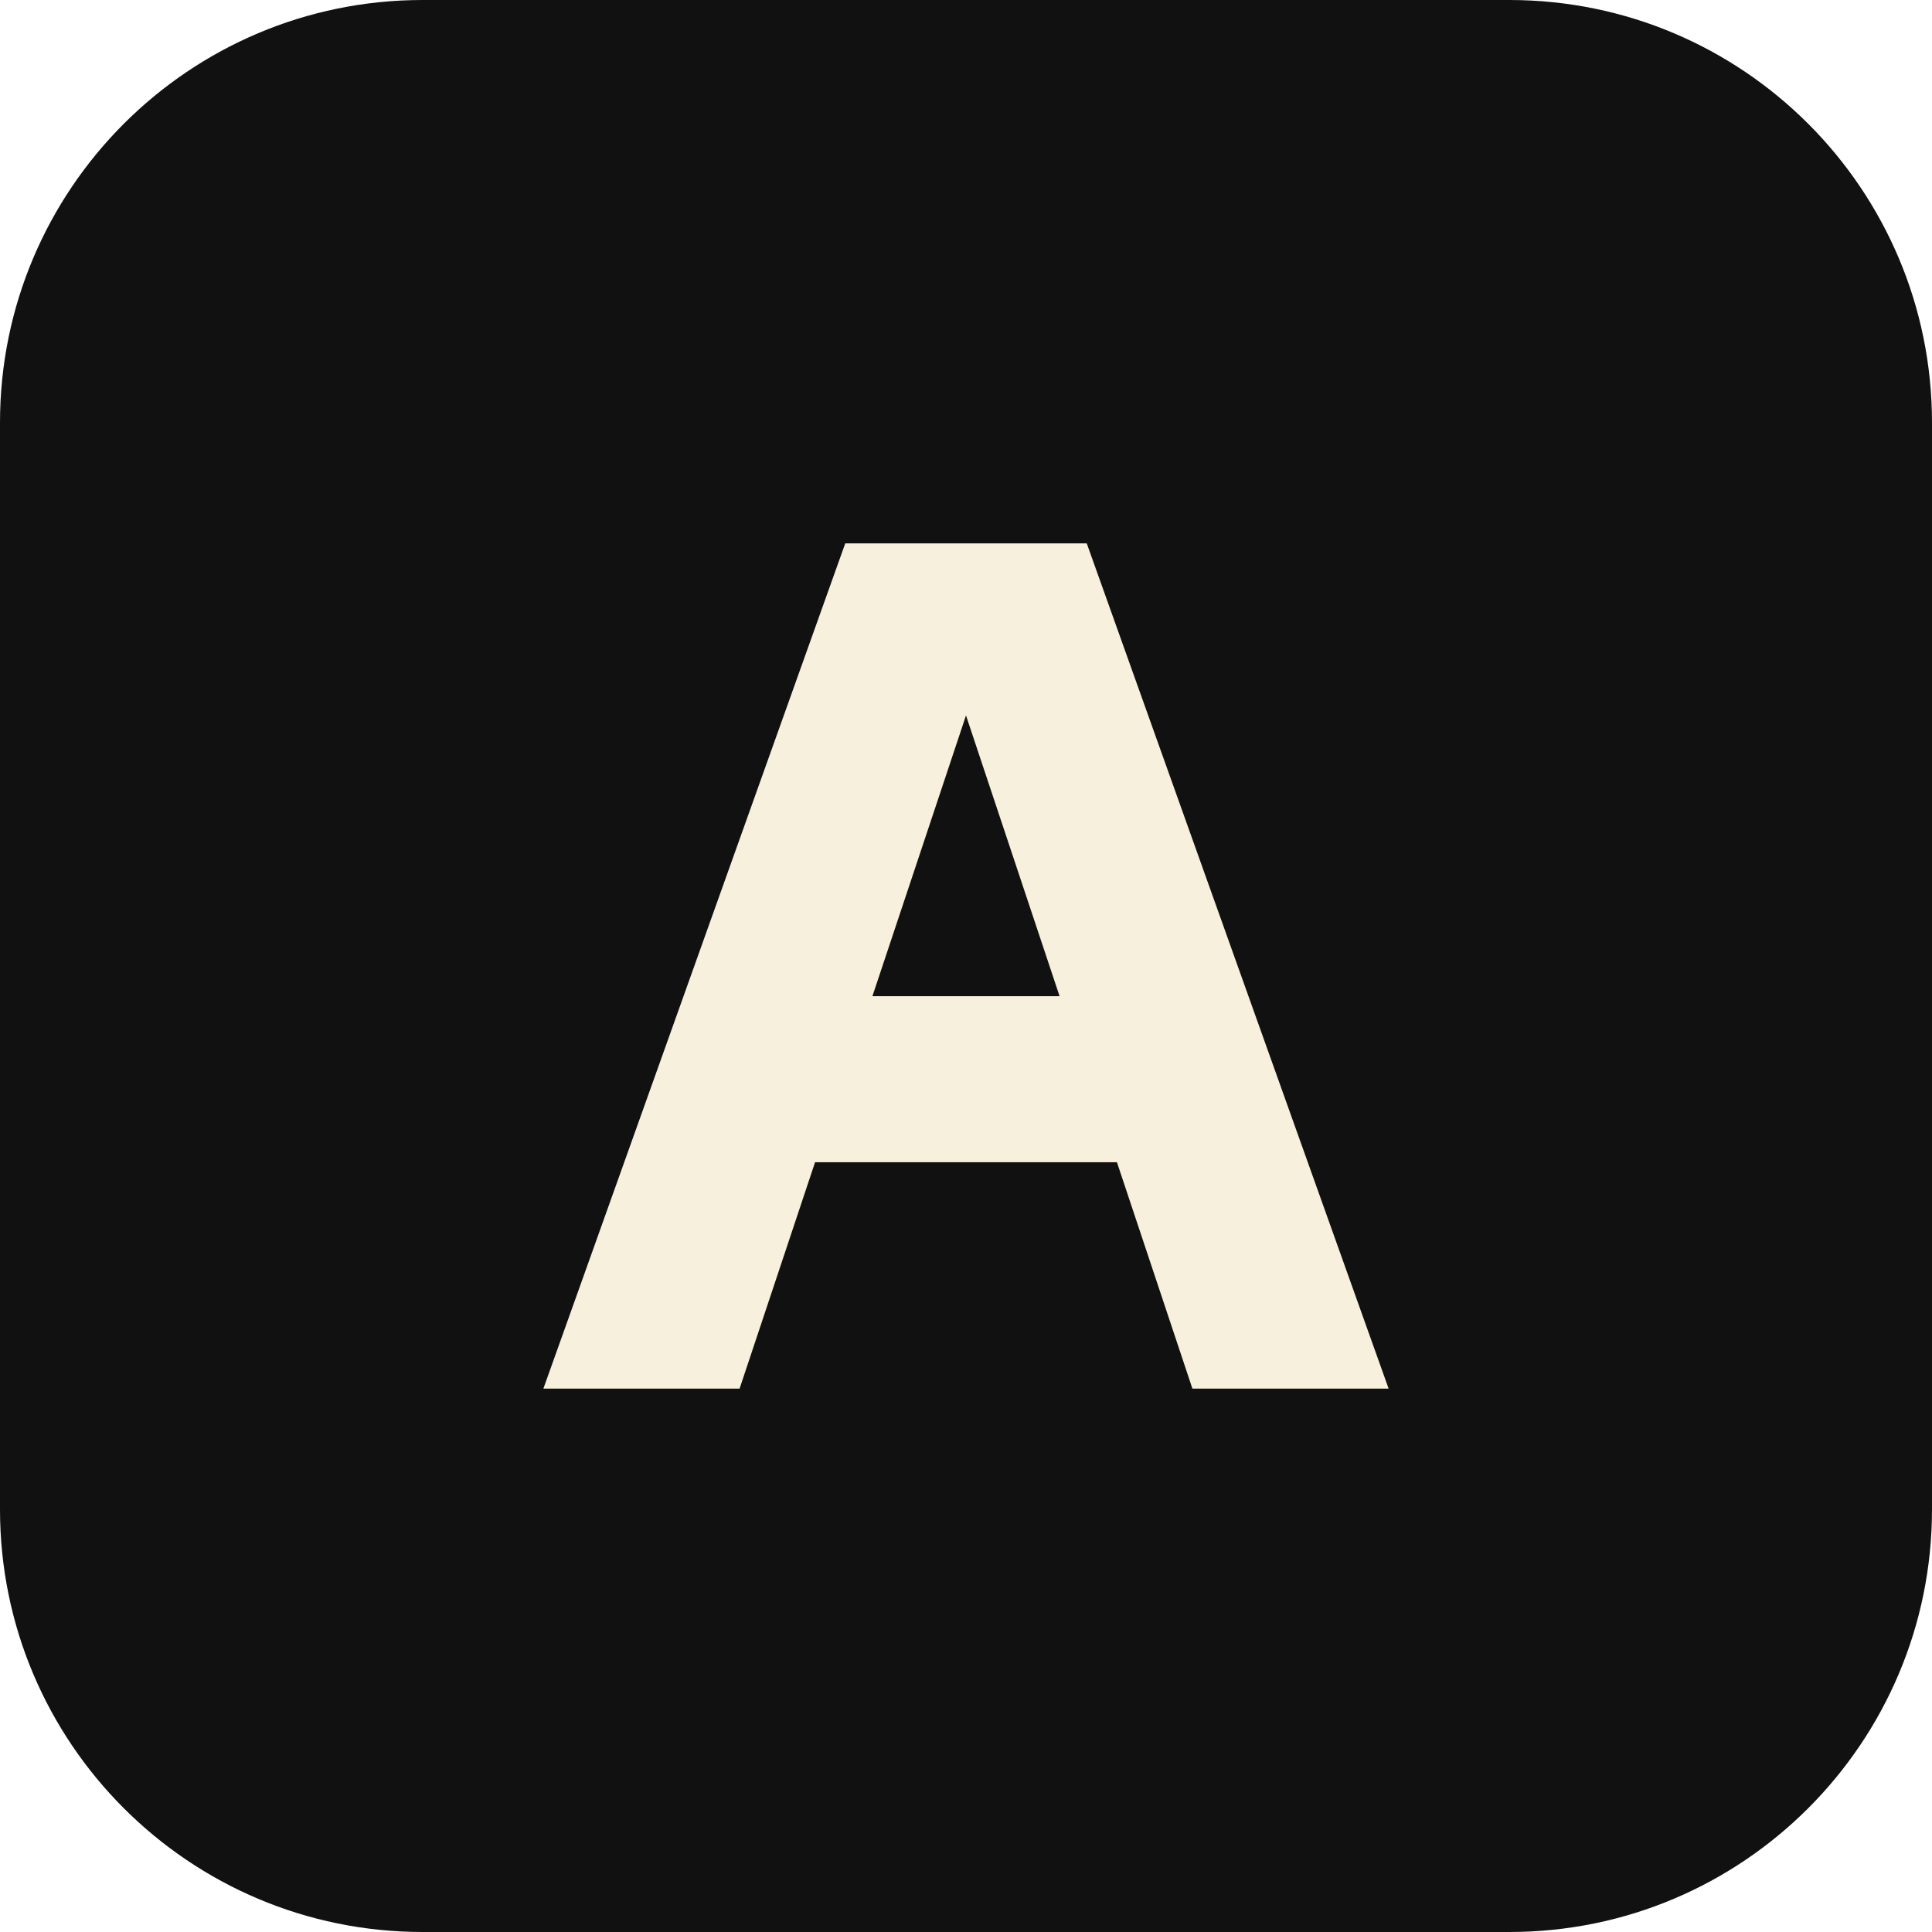
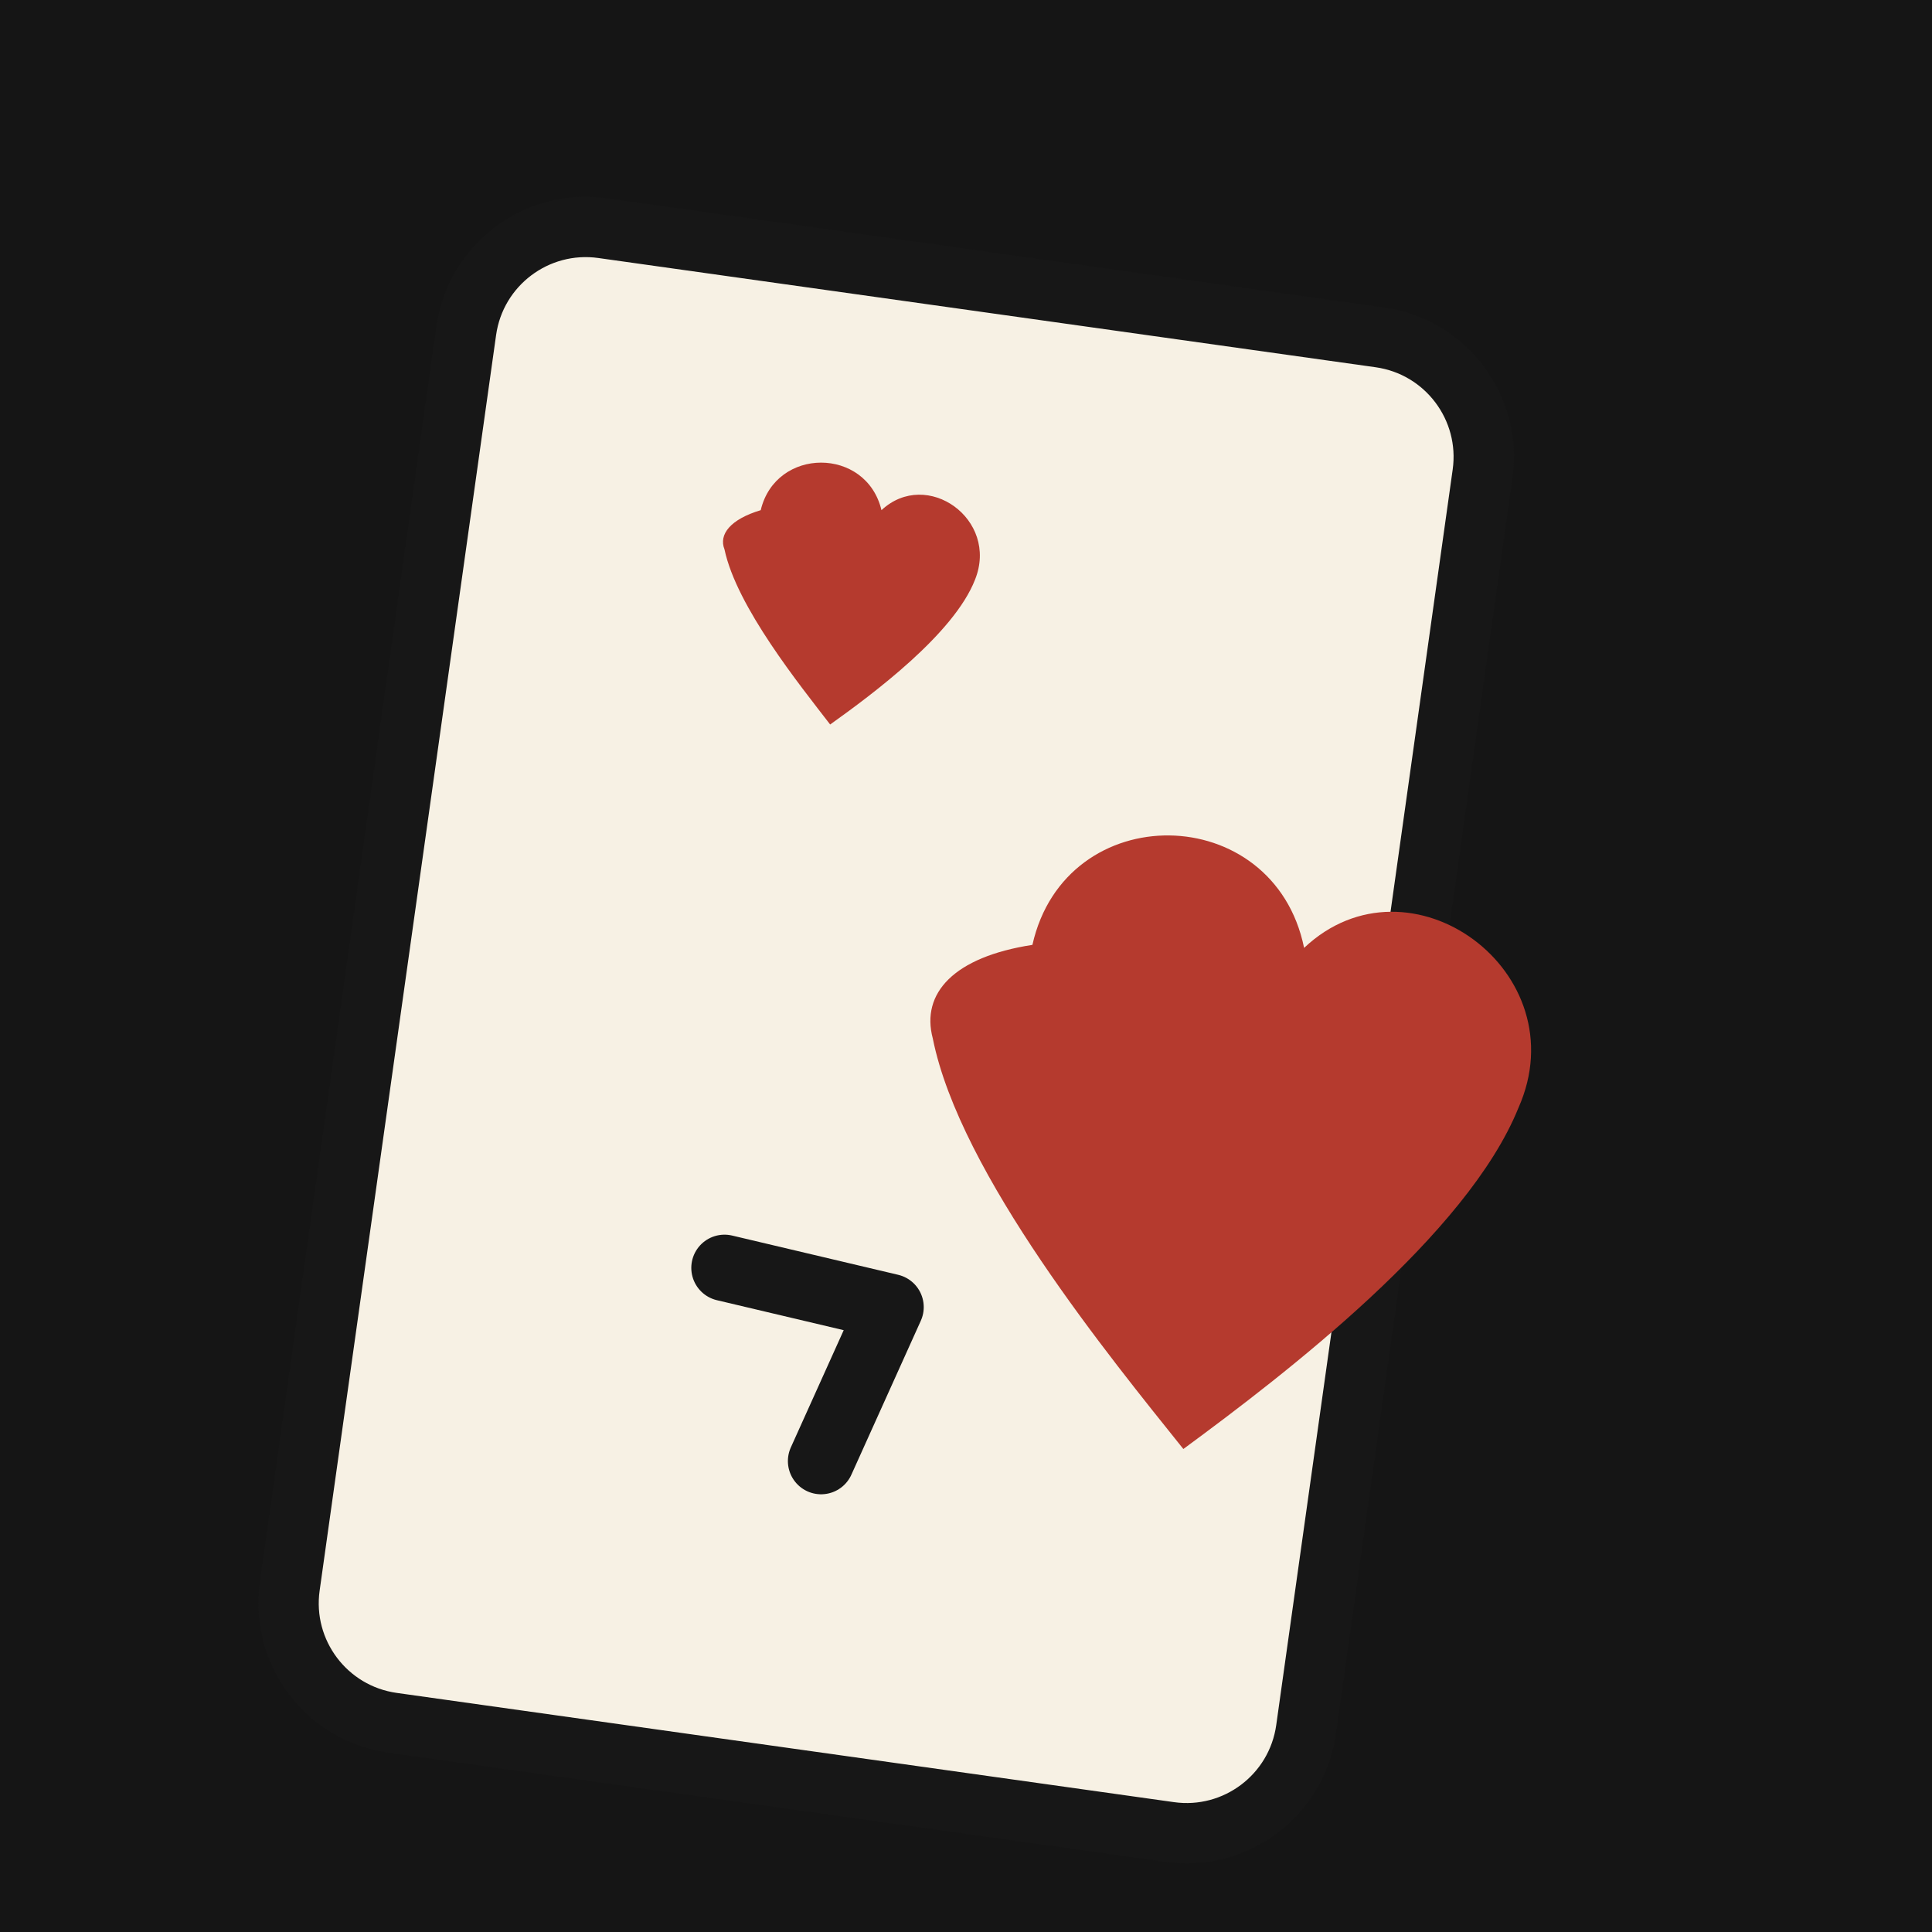
<svg xmlns="http://www.w3.org/2000/svg" viewBox="0 0 64 64" fill="none">
-   <rect width="64" height="64" rx="14" fill="#111111" />
-   <path d="M18 46L28 18H36L46 46H39.5L37 38.5H27L24.5 46H18ZM28.9 33H35.1L32 23.7L28.9 33Z" fill="#F7F0DC" />
+   <rect width="64" height="64" fill="#151515" />
+   <rect x="16" y="7" width="34" height="50" rx="4" transform="rotate(8 16 7)" fill="#F7F1E4" />
+   <rect x="16" y="7" width="34" height="50" rx="4" transform="rotate(8 16 7)" stroke="#171717" stroke-width="2" />
+   <path d="M25.2 16.9C25.7 14.8 28.7 14.8 29.2 16.9C30.7 15.5 33.1 17.2 32.3 19.2C31.6 21 28.9 23 27.5 24C26.5 22.7 24.4 20.1 24 18.2C23.8 17.7 24.2 17.2 25.2 16.9Z" fill="#B53A2E" />
+   <path d="M34.2 31.3C35.3 26.4 42.2 26.5 43.2 31.4C46.7 28.1 52.3 32.2 50.3 36.7C48.6 40.9 42.6 45.5 39.2 48C36.8 45 31.8 38.9 30.9 34.4C30.5 32.9 31.6 31.7 34.2 31.3Z" fill="#B53A2E" />
+   <path d="M24 42L29.5 43.3L27.2 48.4" stroke="#171717" stroke-width="2.2" stroke-linecap="round" stroke-linejoin="round" />
</svg>
